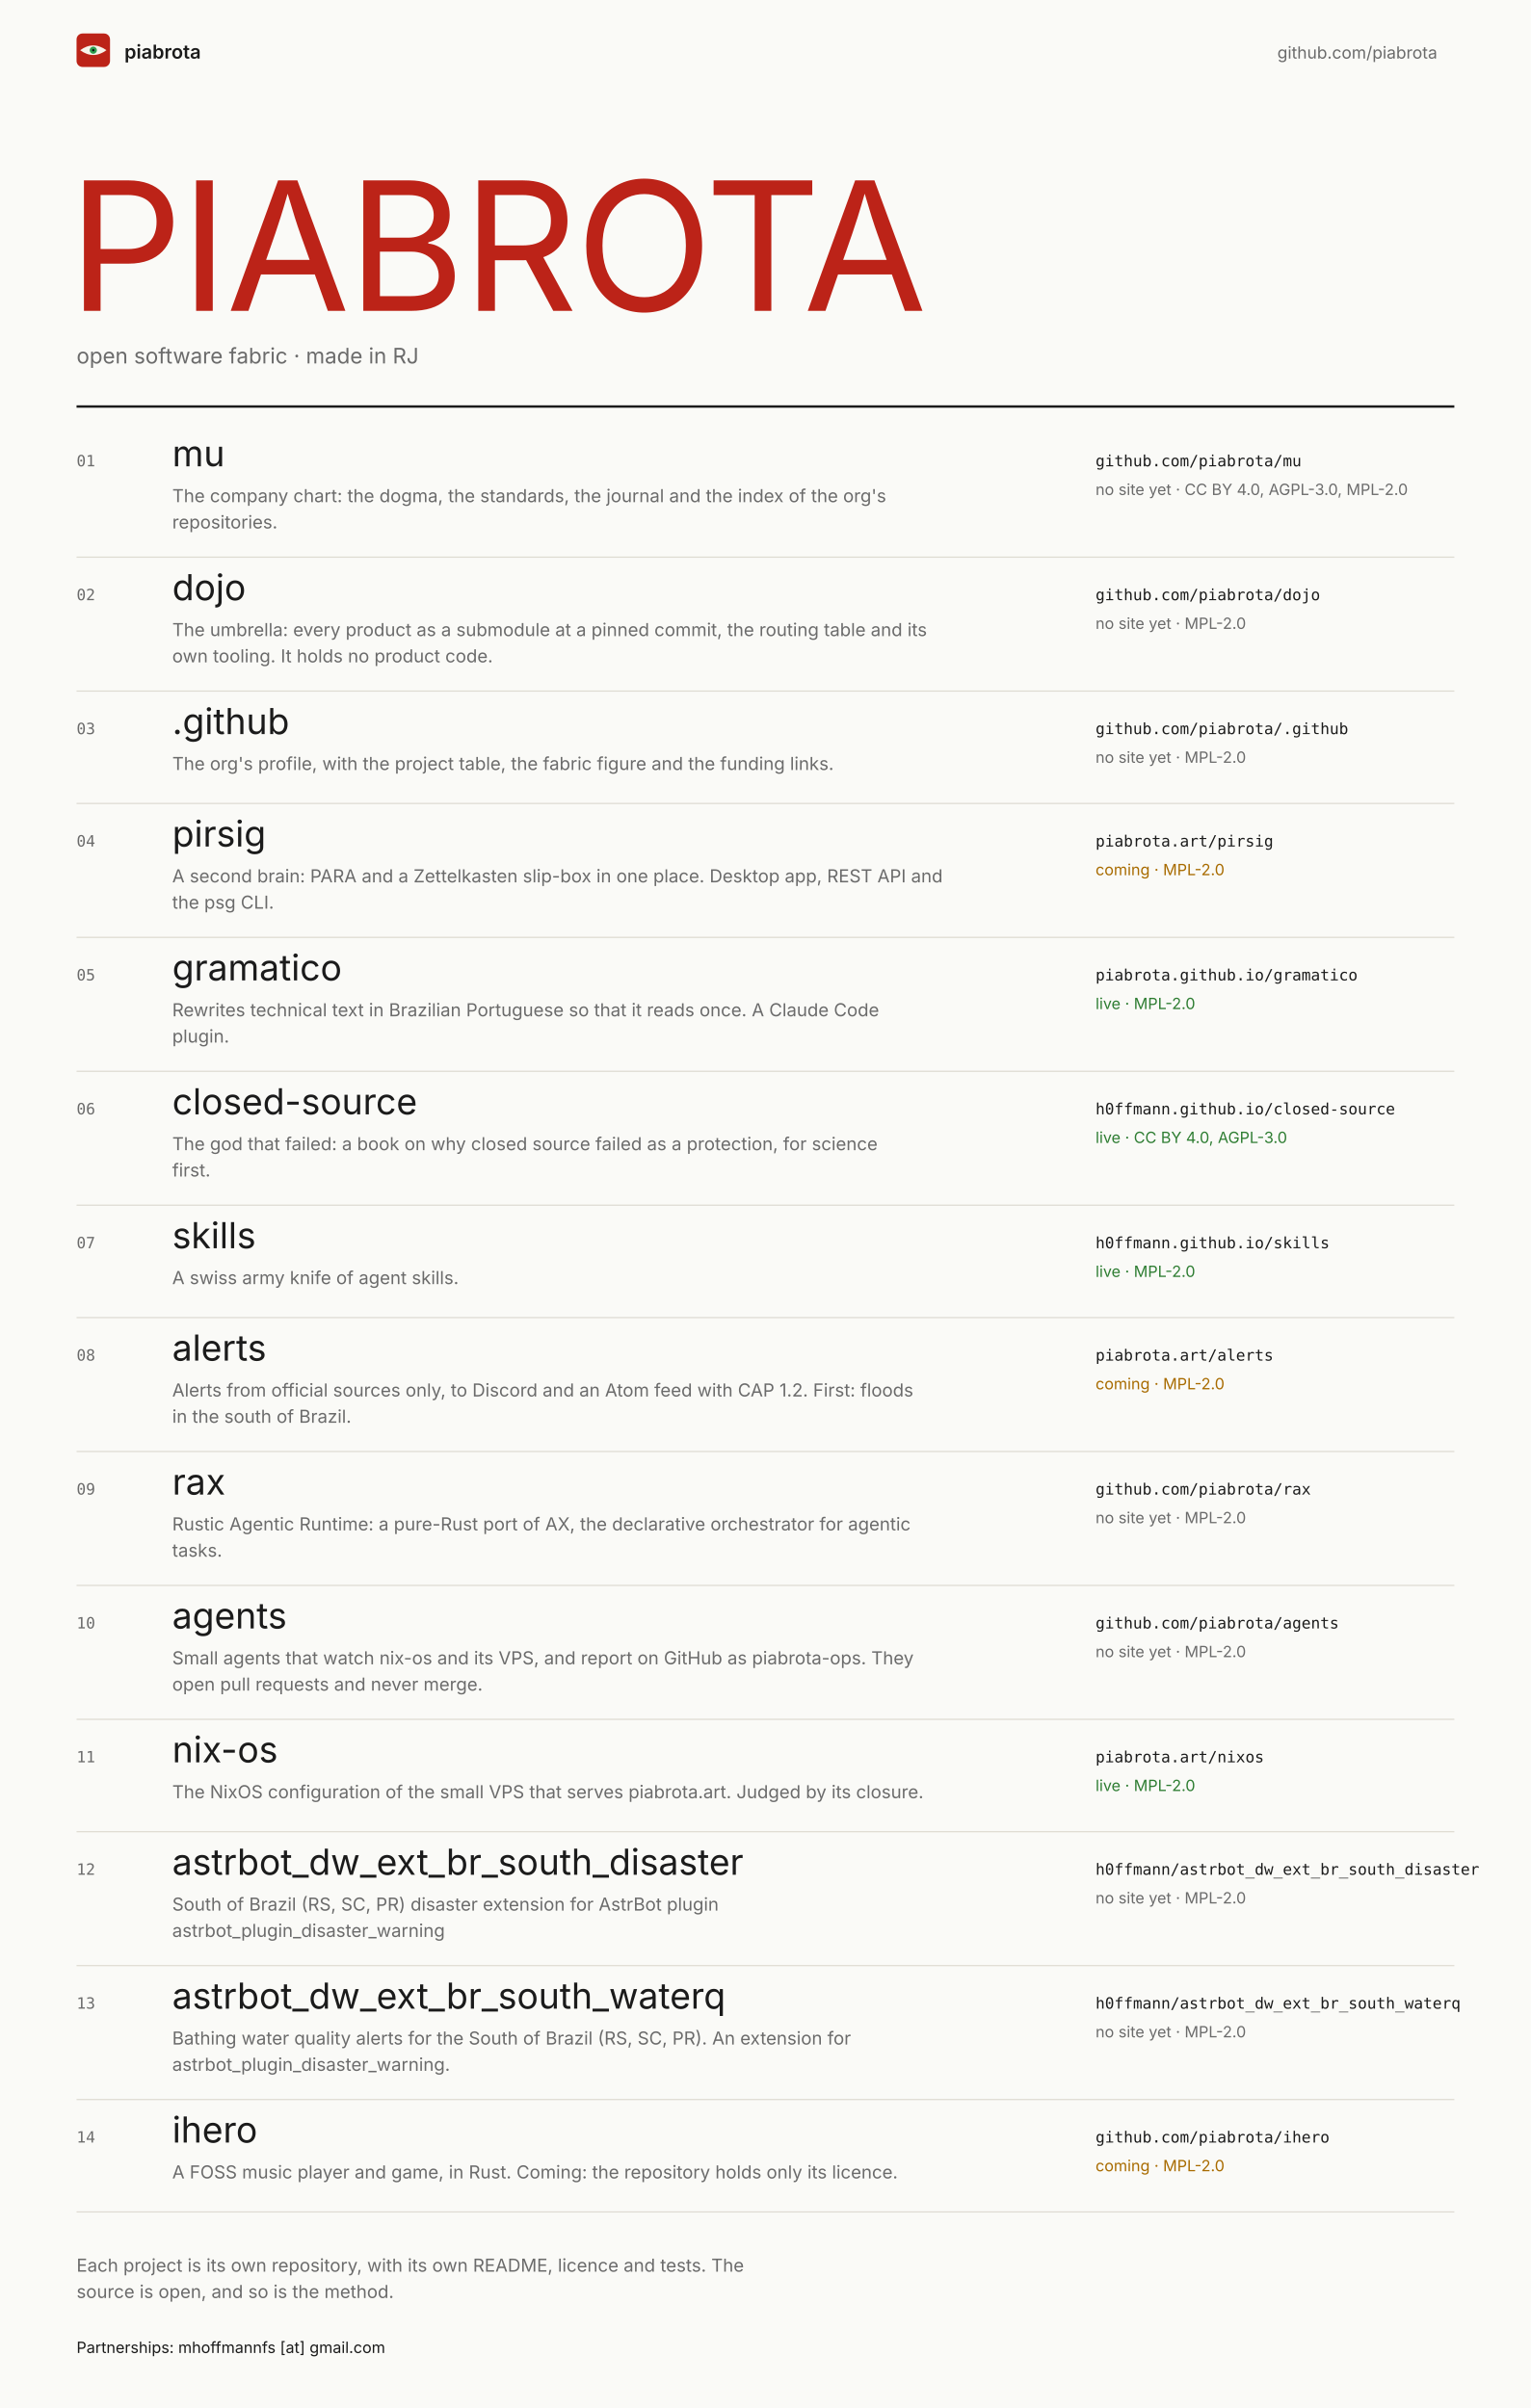
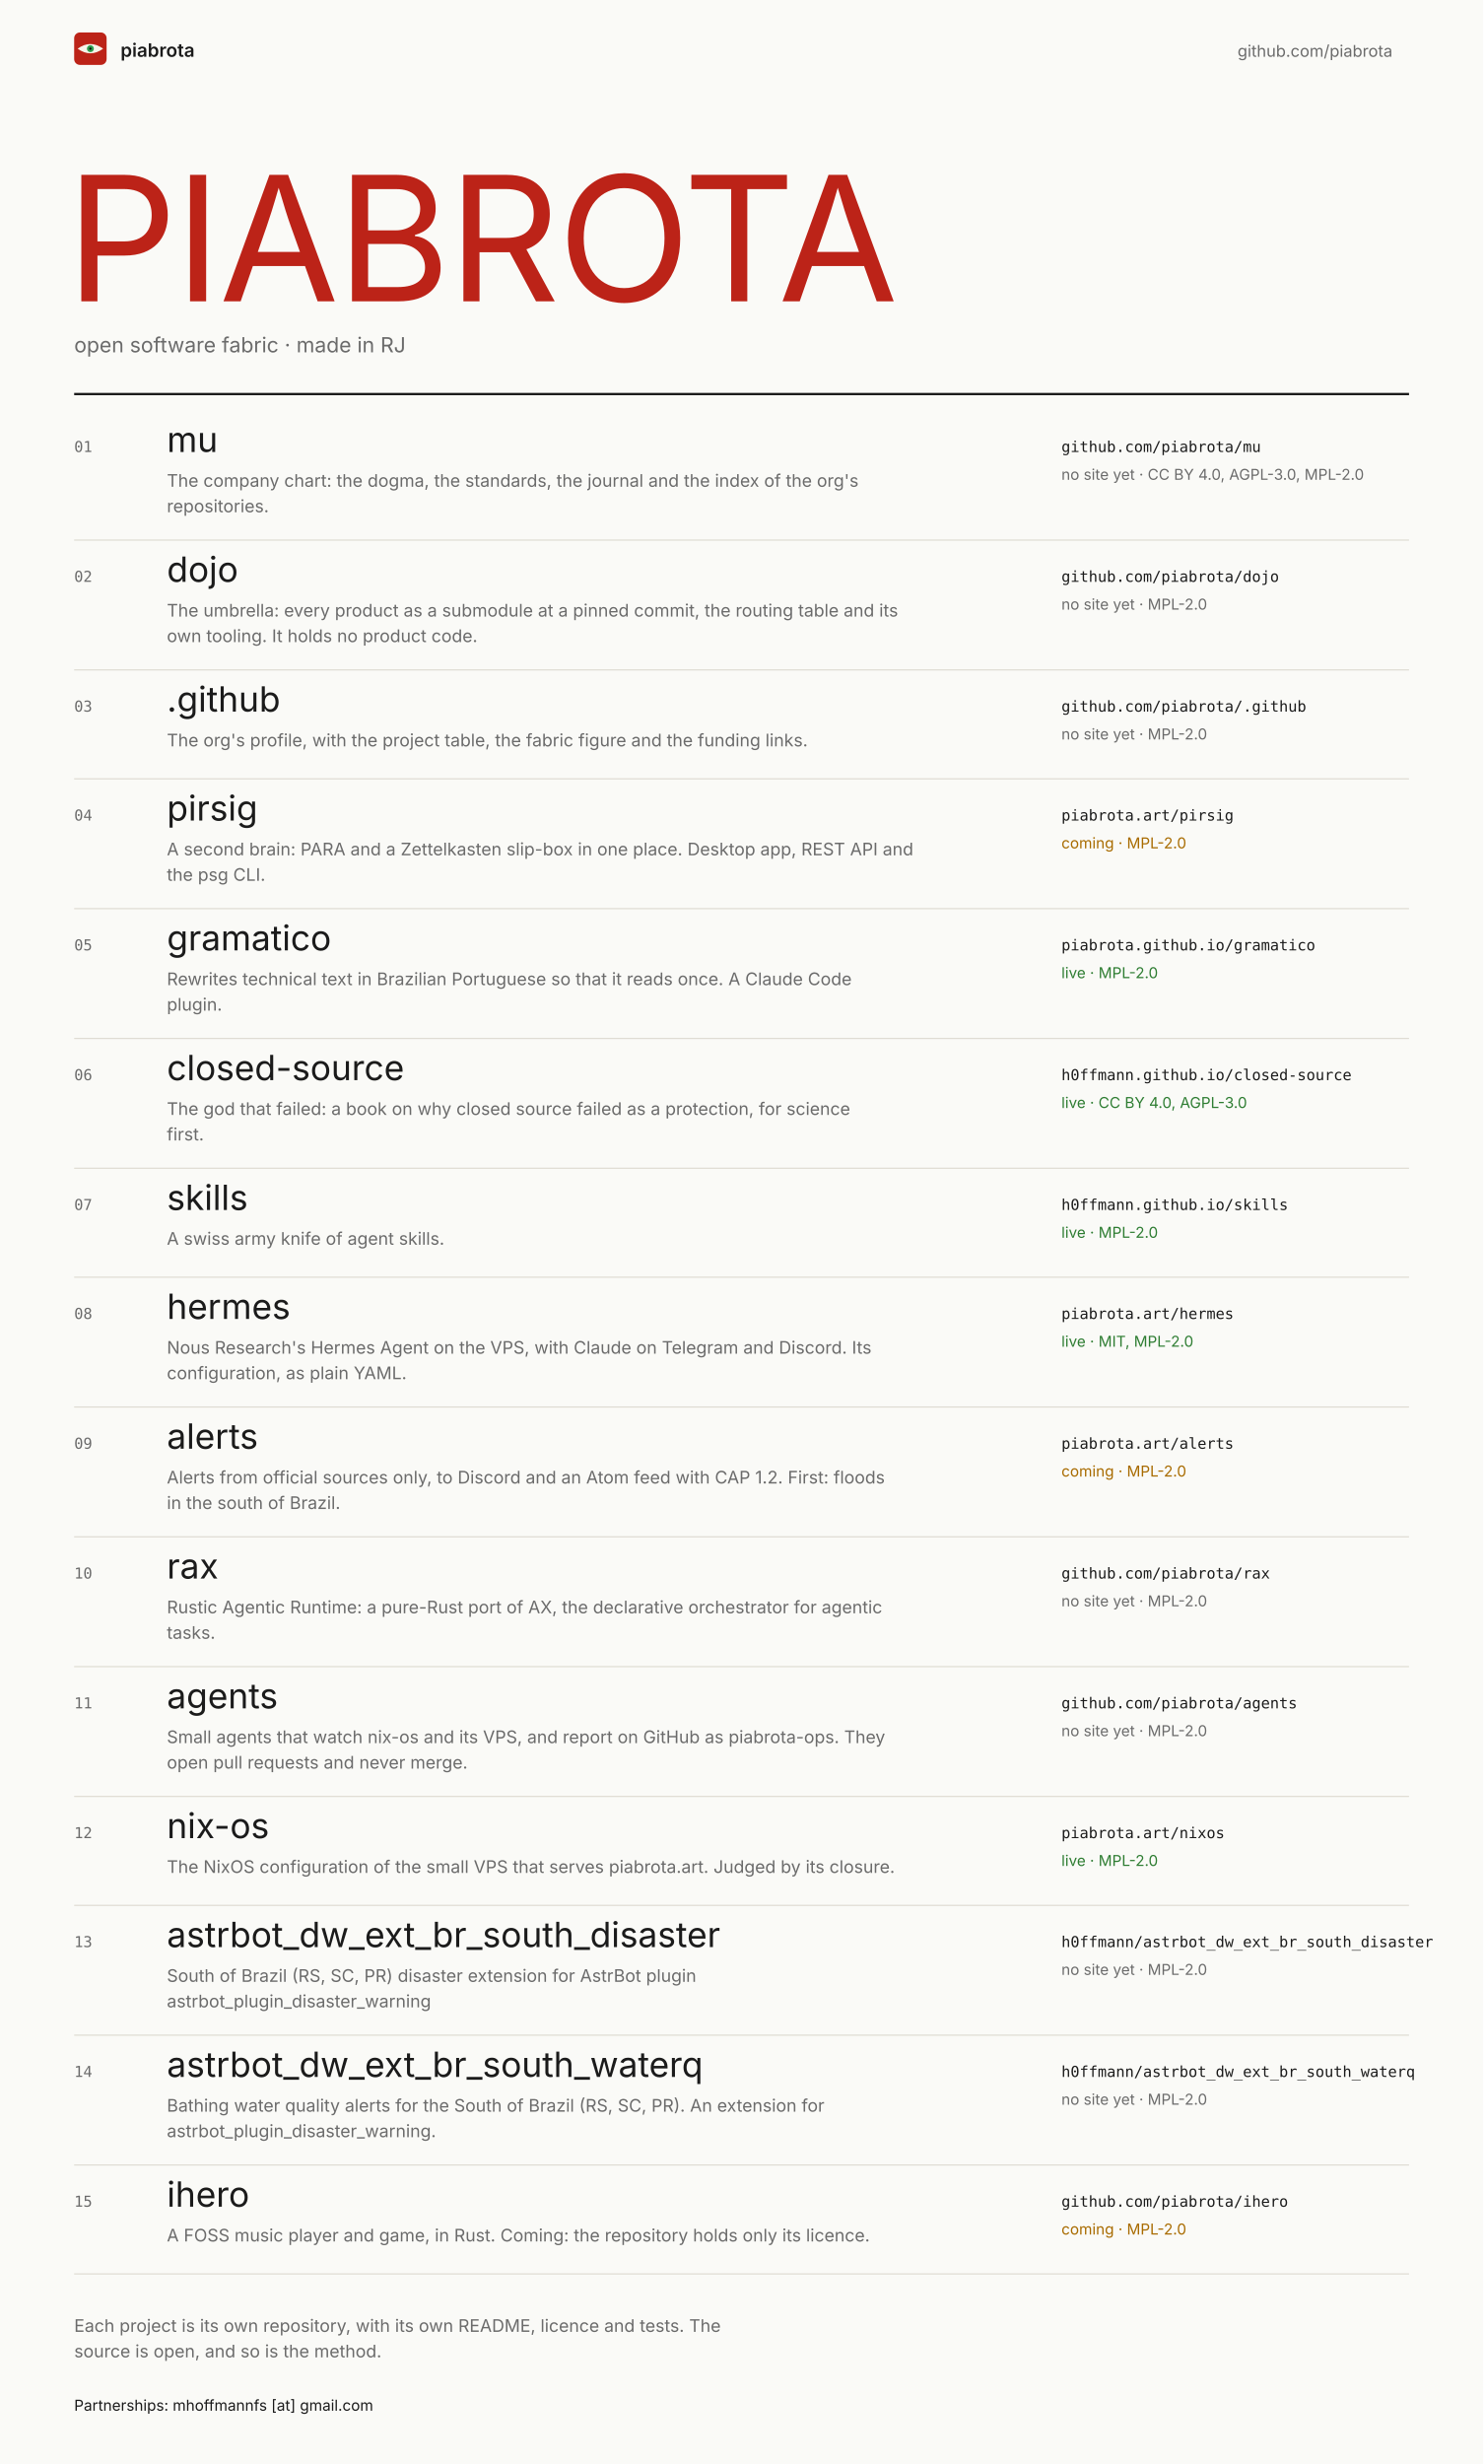
- <svg xmlns="http://www.w3.org/2000/svg" width="1280" height="2014" viewBox="0 0 1280 2014" font-family="Inter, system-ui, -apple-system, 'Segoe UI', sans-serif" role="img" aria-label="Mockup B, index: the piabrota.art homepage, 1280 px wide">
+ <svg xmlns="http://www.w3.org/2000/svg" width="1280" height="2126" viewBox="0 0 1280 2126" font-family="Inter, system-ui, -apple-system, 'Segoe UI', sans-serif" role="img" aria-label="Mockup B, index: the piabrota.art homepage, 1280 px wide">
  <defs />
-   <rect fill="#FAFAF7" height="2014" width="1280" x="0" y="0" />
+   <rect fill="#FAFAF7" height="2126" width="1280" x="0" y="0" />
  <g>
    <rect fill="#BC2318" height="28" rx="5" width="28" x="64" y="28" />
    <path d="M67 42 Q78 34 89 42 Q78 50 67 42Z" fill="#F7F3EA" />
    <circle cx="78" cy="42" fill="#2E9E4F" r="3" />
    <circle cx="78" cy="42" fill="#0B0D12" r="1" />
  </g>
  <text fill="#1B1B1B" font-size="16" font-weight="600" x="104" y="49">piabrota</text>
  <text fill="#6B6B6B" font-size="14" x="1068" y="49">github.com/piabrota</text>
  <text fill="#BC2318" font-family="'Fjalla One', 'Arial Narrow', Inter, sans-serif" font-size="150" letter-spacing="-2" x="57" y="260">PIABROTA</text>
  <text fill="#6B6B6B" font-size="18" x="64" y="304">open software fabric · made in RJ</text>
  <line stroke="#1B1B1B" stroke-width="2" x1="64" x2="1216" y1="340" y2="340" />
  <text fill="#6B6B6B" font-family="'JetBrains Mono', ui-monospace, monospace" font-size="13" x="64" y="390">01</text>
  <text fill="#1B1B1B" font-family="'Fjalla One', 'Arial Narrow', Inter, sans-serif" font-size="30" x="144" y="390">mu</text>
  <text fill="#6B6B6B" font-size="15" x="144" y="420">The company chart: the dogma, the standards, the journal and the index of the org's</text>
  <text fill="#6B6B6B" font-size="15" x="144" y="442">repositories.</text>
  <text fill="#1B1B1B" font-family="'JetBrains Mono', ui-monospace, monospace" font-size="13" x="916" y="390">github.com/piabrota/mu</text>
  <text fill="#6B6B6B" font-size="13" x="916" y="414">no site yet · CC BY 4.0, AGPL-3.0, MPL-2.0</text>
  <line stroke="#DEDBD2" x1="64" x2="1216" y1="466" y2="466" />
  <text fill="#6B6B6B" font-family="'JetBrains Mono', ui-monospace, monospace" font-size="13" x="64" y="502">02</text>
  <text fill="#1B1B1B" font-family="'Fjalla One', 'Arial Narrow', Inter, sans-serif" font-size="30" x="144" y="502">dojo</text>
  <text fill="#6B6B6B" font-size="15" x="144" y="532">The umbrella: every product as a submodule at a pinned commit, the routing table and its</text>
  <text fill="#6B6B6B" font-size="15" x="144" y="554">own tooling. It holds no product code.</text>
  <text fill="#1B1B1B" font-family="'JetBrains Mono', ui-monospace, monospace" font-size="13" x="916" y="502">github.com/piabrota/dojo</text>
  <text fill="#6B6B6B" font-size="13" x="916" y="526">no site yet · MPL-2.0</text>
  <line stroke="#DEDBD2" x1="64" x2="1216" y1="578" y2="578" />
  <text fill="#6B6B6B" font-family="'JetBrains Mono', ui-monospace, monospace" font-size="13" x="64" y="614">03</text>
  <text fill="#1B1B1B" font-family="'Fjalla One', 'Arial Narrow', Inter, sans-serif" font-size="30" x="144" y="614">.github</text>
  <text fill="#6B6B6B" font-size="15" x="144" y="644">The org's profile, with the project table, the fabric figure and the funding links.</text>
  <text fill="#1B1B1B" font-family="'JetBrains Mono', ui-monospace, monospace" font-size="13" x="916" y="614">github.com/piabrota/.github</text>
  <text fill="#6B6B6B" font-size="13" x="916" y="638">no site yet · MPL-2.0</text>
  <line stroke="#DEDBD2" x1="64" x2="1216" y1="672" y2="672" />
  <text fill="#6B6B6B" font-family="'JetBrains Mono', ui-monospace, monospace" font-size="13" x="64" y="708">04</text>
  <text fill="#1B1B1B" font-family="'Fjalla One', 'Arial Narrow', Inter, sans-serif" font-size="30" x="144" y="708">pirsig</text>
  <text fill="#6B6B6B" font-size="15" x="144" y="738">A second brain: PARA and a Zettelkasten slip-box in one place. Desktop app, REST API and</text>
  <text fill="#6B6B6B" font-size="15" x="144" y="760">the psg CLI.</text>
  <text fill="#1B1B1B" font-family="'JetBrains Mono', ui-monospace, monospace" font-size="13" x="916" y="708">piabrota.art/pirsig</text>
  <text fill="#A86B00" font-size="13" x="916" y="732">coming · MPL-2.0</text>
  <line stroke="#DEDBD2" x1="64" x2="1216" y1="784" y2="784" />
  <text fill="#6B6B6B" font-family="'JetBrains Mono', ui-monospace, monospace" font-size="13" x="64" y="820">05</text>
  <text fill="#1B1B1B" font-family="'Fjalla One', 'Arial Narrow', Inter, sans-serif" font-size="30" x="144" y="820">gramatico</text>
  <text fill="#6B6B6B" font-size="15" x="144" y="850">Rewrites technical text in Brazilian Portuguese so that it reads once. A Claude Code</text>
  <text fill="#6B6B6B" font-size="15" x="144" y="872">plugin.</text>
  <text fill="#1B1B1B" font-family="'JetBrains Mono', ui-monospace, monospace" font-size="13" x="916" y="820">piabrota.github.io/gramatico</text>
  <text fill="#2E7D32" font-size="13" x="916" y="844">live · MPL-2.0</text>
  <line stroke="#DEDBD2" x1="64" x2="1216" y1="896" y2="896" />
  <text fill="#6B6B6B" font-family="'JetBrains Mono', ui-monospace, monospace" font-size="13" x="64" y="932">06</text>
  <text fill="#1B1B1B" font-family="'Fjalla One', 'Arial Narrow', Inter, sans-serif" font-size="30" x="144" y="932">closed-source</text>
  <text fill="#6B6B6B" font-size="15" x="144" y="962">The god that failed: a book on why closed source failed as a protection, for science</text>
  <text fill="#6B6B6B" font-size="15" x="144" y="984">first.</text>
  <text fill="#1B1B1B" font-family="'JetBrains Mono', ui-monospace, monospace" font-size="13" x="916" y="932">h0ffmann.github.io/closed-source</text>
  <text fill="#2E7D32" font-size="13" x="916" y="956">live · CC BY 4.0, AGPL-3.0</text>
  <line stroke="#DEDBD2" x1="64" x2="1216" y1="1008" y2="1008" />
  <text fill="#6B6B6B" font-family="'JetBrains Mono', ui-monospace, monospace" font-size="13" x="64" y="1044">07</text>
  <text fill="#1B1B1B" font-family="'Fjalla One', 'Arial Narrow', Inter, sans-serif" font-size="30" x="144" y="1044">skills</text>
  <text fill="#6B6B6B" font-size="15" x="144" y="1074">A swiss army knife of agent skills.</text>
  <text fill="#1B1B1B" font-family="'JetBrains Mono', ui-monospace, monospace" font-size="13" x="916" y="1044">h0ffmann.github.io/skills</text>
  <text fill="#2E7D32" font-size="13" x="916" y="1068">live · MPL-2.0</text>
  <line stroke="#DEDBD2" x1="64" x2="1216" y1="1102" y2="1102" />
  <text fill="#6B6B6B" font-family="'JetBrains Mono', ui-monospace, monospace" font-size="13" x="64" y="1138">08</text>
-   <text fill="#1B1B1B" font-family="'Fjalla One', 'Arial Narrow', Inter, sans-serif" font-size="30" x="144" y="1138">alerts</text>
-   <text fill="#6B6B6B" font-size="15" x="144" y="1168">Alerts from official sources only, to Discord and an Atom feed with CAP 1.2. First: floods</text>
-   <text fill="#6B6B6B" font-size="15" x="144" y="1190">in the south of Brazil.</text>
-   <text fill="#1B1B1B" font-family="'JetBrains Mono', ui-monospace, monospace" font-size="13" x="916" y="1138">piabrota.art/alerts</text>
-   <text fill="#A86B00" font-size="13" x="916" y="1162">coming · MPL-2.0</text>
+   <text fill="#1B1B1B" font-family="'Fjalla One', 'Arial Narrow', Inter, sans-serif" font-size="30" x="144" y="1138">hermes</text>
+   <text fill="#6B6B6B" font-size="15" x="144" y="1168">Nous Research's Hermes Agent on the VPS, with Claude on Telegram and Discord. Its</text>
+   <text fill="#6B6B6B" font-size="15" x="144" y="1190">configuration, as plain YAML.</text>
+   <text fill="#1B1B1B" font-family="'JetBrains Mono', ui-monospace, monospace" font-size="13" x="916" y="1138">piabrota.art/hermes</text>
+   <text fill="#2E7D32" font-size="13" x="916" y="1162">live · MIT, MPL-2.0</text>
  <line stroke="#DEDBD2" x1="64" x2="1216" y1="1214" y2="1214" />
  <text fill="#6B6B6B" font-family="'JetBrains Mono', ui-monospace, monospace" font-size="13" x="64" y="1250">09</text>
-   <text fill="#1B1B1B" font-family="'Fjalla One', 'Arial Narrow', Inter, sans-serif" font-size="30" x="144" y="1250">rax</text>
-   <text fill="#6B6B6B" font-size="15" x="144" y="1280">Rustic Agentic Runtime: a pure-Rust port of AX, the declarative orchestrator for agentic</text>
-   <text fill="#6B6B6B" font-size="15" x="144" y="1302">tasks.</text>
-   <text fill="#1B1B1B" font-family="'JetBrains Mono', ui-monospace, monospace" font-size="13" x="916" y="1250">github.com/piabrota/rax</text>
-   <text fill="#6B6B6B" font-size="13" x="916" y="1274">no site yet · MPL-2.0</text>
+   <text fill="#1B1B1B" font-family="'Fjalla One', 'Arial Narrow', Inter, sans-serif" font-size="30" x="144" y="1250">alerts</text>
+   <text fill="#6B6B6B" font-size="15" x="144" y="1280">Alerts from official sources only, to Discord and an Atom feed with CAP 1.2. First: floods</text>
+   <text fill="#6B6B6B" font-size="15" x="144" y="1302">in the south of Brazil.</text>
+   <text fill="#1B1B1B" font-family="'JetBrains Mono', ui-monospace, monospace" font-size="13" x="916" y="1250">piabrota.art/alerts</text>
+   <text fill="#A86B00" font-size="13" x="916" y="1274">coming · MPL-2.0</text>
  <line stroke="#DEDBD2" x1="64" x2="1216" y1="1326" y2="1326" />
  <text fill="#6B6B6B" font-family="'JetBrains Mono', ui-monospace, monospace" font-size="13" x="64" y="1362">10</text>
-   <text fill="#1B1B1B" font-family="'Fjalla One', 'Arial Narrow', Inter, sans-serif" font-size="30" x="144" y="1362">agents</text>
-   <text fill="#6B6B6B" font-size="15" x="144" y="1392">Small agents that watch nix-os and its VPS, and report on GitHub as piabrota-ops. They</text>
-   <text fill="#6B6B6B" font-size="15" x="144" y="1414">open pull requests and never merge.</text>
-   <text fill="#1B1B1B" font-family="'JetBrains Mono', ui-monospace, monospace" font-size="13" x="916" y="1362">github.com/piabrota/agents</text>
+   <text fill="#1B1B1B" font-family="'Fjalla One', 'Arial Narrow', Inter, sans-serif" font-size="30" x="144" y="1362">rax</text>
+   <text fill="#6B6B6B" font-size="15" x="144" y="1392">Rustic Agentic Runtime: a pure-Rust port of AX, the declarative orchestrator for agentic</text>
+   <text fill="#6B6B6B" font-size="15" x="144" y="1414">tasks.</text>
+   <text fill="#1B1B1B" font-family="'JetBrains Mono', ui-monospace, monospace" font-size="13" x="916" y="1362">github.com/piabrota/rax</text>
  <text fill="#6B6B6B" font-size="13" x="916" y="1386">no site yet · MPL-2.0</text>
  <line stroke="#DEDBD2" x1="64" x2="1216" y1="1438" y2="1438" />
  <text fill="#6B6B6B" font-family="'JetBrains Mono', ui-monospace, monospace" font-size="13" x="64" y="1474">11</text>
-   <text fill="#1B1B1B" font-family="'Fjalla One', 'Arial Narrow', Inter, sans-serif" font-size="30" x="144" y="1474">nix-os</text>
-   <text fill="#6B6B6B" font-size="15" x="144" y="1504">The NixOS configuration of the small VPS that serves piabrota.art. Judged by its closure.</text>
-   <text fill="#1B1B1B" font-family="'JetBrains Mono', ui-monospace, monospace" font-size="13" x="916" y="1474">piabrota.art/nixos</text>
-   <text fill="#2E7D32" font-size="13" x="916" y="1498">live · MPL-2.0</text>
-   <line stroke="#DEDBD2" x1="64" x2="1216" y1="1532" y2="1532" />
-   <text fill="#6B6B6B" font-family="'JetBrains Mono', ui-monospace, monospace" font-size="13" x="64" y="1568">12</text>
-   <text fill="#1B1B1B" font-family="'Fjalla One', 'Arial Narrow', Inter, sans-serif" font-size="30" x="144" y="1568">astrbot_dw_ext_br_south_disaster</text>
-   <text fill="#6B6B6B" font-size="15" x="144" y="1598">South of Brazil (RS, SC, PR) disaster extension for AstrBot plugin</text>
-   <text fill="#6B6B6B" font-size="15" x="144" y="1620">astrbot_plugin_disaster_warning</text>
-   <text fill="#1B1B1B" font-family="'JetBrains Mono', ui-monospace, monospace" font-size="13" x="916" y="1568">h0ffmann/astrbot_dw_ext_br_south_disaster</text>
-   <text fill="#6B6B6B" font-size="13" x="916" y="1592">no site yet · MPL-2.0</text>
+   <text fill="#1B1B1B" font-family="'Fjalla One', 'Arial Narrow', Inter, sans-serif" font-size="30" x="144" y="1474">agents</text>
+   <text fill="#6B6B6B" font-size="15" x="144" y="1504">Small agents that watch nix-os and its VPS, and report on GitHub as piabrota-ops. They</text>
+   <text fill="#6B6B6B" font-size="15" x="144" y="1526">open pull requests and never merge.</text>
+   <text fill="#1B1B1B" font-family="'JetBrains Mono', ui-monospace, monospace" font-size="13" x="916" y="1474">github.com/piabrota/agents</text>
+   <text fill="#6B6B6B" font-size="13" x="916" y="1498">no site yet · MPL-2.0</text>
+   <line stroke="#DEDBD2" x1="64" x2="1216" y1="1550" y2="1550" />
+   <text fill="#6B6B6B" font-family="'JetBrains Mono', ui-monospace, monospace" font-size="13" x="64" y="1586">12</text>
+   <text fill="#1B1B1B" font-family="'Fjalla One', 'Arial Narrow', Inter, sans-serif" font-size="30" x="144" y="1586">nix-os</text>
+   <text fill="#6B6B6B" font-size="15" x="144" y="1616">The NixOS configuration of the small VPS that serves piabrota.art. Judged by its closure.</text>
+   <text fill="#1B1B1B" font-family="'JetBrains Mono', ui-monospace, monospace" font-size="13" x="916" y="1586">piabrota.art/nixos</text>
+   <text fill="#2E7D32" font-size="13" x="916" y="1610">live · MPL-2.0</text>
  <line stroke="#DEDBD2" x1="64" x2="1216" y1="1644" y2="1644" />
  <text fill="#6B6B6B" font-family="'JetBrains Mono', ui-monospace, monospace" font-size="13" x="64" y="1680">13</text>
-   <text fill="#1B1B1B" font-family="'Fjalla One', 'Arial Narrow', Inter, sans-serif" font-size="30" x="144" y="1680">astrbot_dw_ext_br_south_waterq</text>
-   <text fill="#6B6B6B" font-size="15" x="144" y="1710">Bathing water quality alerts for the South of Brazil (RS, SC, PR). An extension for</text>
-   <text fill="#6B6B6B" font-size="15" x="144" y="1732">astrbot_plugin_disaster_warning.</text>
-   <text fill="#1B1B1B" font-family="'JetBrains Mono', ui-monospace, monospace" font-size="13" x="916" y="1680">h0ffmann/astrbot_dw_ext_br_south_waterq</text>
+   <text fill="#1B1B1B" font-family="'Fjalla One', 'Arial Narrow', Inter, sans-serif" font-size="30" x="144" y="1680">astrbot_dw_ext_br_south_disaster</text>
+   <text fill="#6B6B6B" font-size="15" x="144" y="1710">South of Brazil (RS, SC, PR) disaster extension for AstrBot plugin</text>
+   <text fill="#6B6B6B" font-size="15" x="144" y="1732">astrbot_plugin_disaster_warning</text>
+   <text fill="#1B1B1B" font-family="'JetBrains Mono', ui-monospace, monospace" font-size="13" x="916" y="1680">h0ffmann/astrbot_dw_ext_br_south_disaster</text>
  <text fill="#6B6B6B" font-size="13" x="916" y="1704">no site yet · MPL-2.0</text>
  <line stroke="#DEDBD2" x1="64" x2="1216" y1="1756" y2="1756" />
  <text fill="#6B6B6B" font-family="'JetBrains Mono', ui-monospace, monospace" font-size="13" x="64" y="1792">14</text>
-   <text fill="#1B1B1B" font-family="'Fjalla One', 'Arial Narrow', Inter, sans-serif" font-size="30" x="144" y="1792">ihero</text>
-   <text fill="#6B6B6B" font-size="15" x="144" y="1822">A FOSS music player and game, in Rust. Coming: the repository holds only its licence.</text>
-   <text fill="#1B1B1B" font-family="'JetBrains Mono', ui-monospace, monospace" font-size="13" x="916" y="1792">github.com/piabrota/ihero</text>
-   <text fill="#A86B00" font-size="13" x="916" y="1816">coming · MPL-2.0</text>
-   <line stroke="#DEDBD2" x1="64" x2="1216" y1="1850" y2="1850" />
-   <text fill="#6B6B6B" font-size="15" x="64" y="1900">Each project is its own repository, with its own README, licence and tests. The</text>
-   <text fill="#6B6B6B" font-size="15" x="64" y="1922">source is open, and so is the method.</text>
-   <text fill="#1B1B1B" font-size="13" x="64" y="1968">Partnerships: mhoffmannfs [at] gmail.com</text>
+   <text fill="#1B1B1B" font-family="'Fjalla One', 'Arial Narrow', Inter, sans-serif" font-size="30" x="144" y="1792">astrbot_dw_ext_br_south_waterq</text>
+   <text fill="#6B6B6B" font-size="15" x="144" y="1822">Bathing water quality alerts for the South of Brazil (RS, SC, PR). An extension for</text>
+   <text fill="#6B6B6B" font-size="15" x="144" y="1844">astrbot_plugin_disaster_warning.</text>
+   <text fill="#1B1B1B" font-family="'JetBrains Mono', ui-monospace, monospace" font-size="13" x="916" y="1792">h0ffmann/astrbot_dw_ext_br_south_waterq</text>
+   <text fill="#6B6B6B" font-size="13" x="916" y="1816">no site yet · MPL-2.0</text>
+   <line stroke="#DEDBD2" x1="64" x2="1216" y1="1868" y2="1868" />
+   <text fill="#6B6B6B" font-family="'JetBrains Mono', ui-monospace, monospace" font-size="13" x="64" y="1904">15</text>
+   <text fill="#1B1B1B" font-family="'Fjalla One', 'Arial Narrow', Inter, sans-serif" font-size="30" x="144" y="1904">ihero</text>
+   <text fill="#6B6B6B" font-size="15" x="144" y="1934">A FOSS music player and game, in Rust. Coming: the repository holds only its licence.</text>
+   <text fill="#1B1B1B" font-family="'JetBrains Mono', ui-monospace, monospace" font-size="13" x="916" y="1904">github.com/piabrota/ihero</text>
+   <text fill="#A86B00" font-size="13" x="916" y="1928">coming · MPL-2.0</text>
+   <line stroke="#DEDBD2" x1="64" x2="1216" y1="1962" y2="1962" />
+   <text fill="#6B6B6B" font-size="15" x="64" y="2012">Each project is its own repository, with its own README, licence and tests. The</text>
+   <text fill="#6B6B6B" font-size="15" x="64" y="2034">source is open, and so is the method.</text>
+   <text fill="#1B1B1B" font-size="13" x="64" y="2080">Partnerships: mhoffmannfs [at] gmail.com</text>
</svg>
